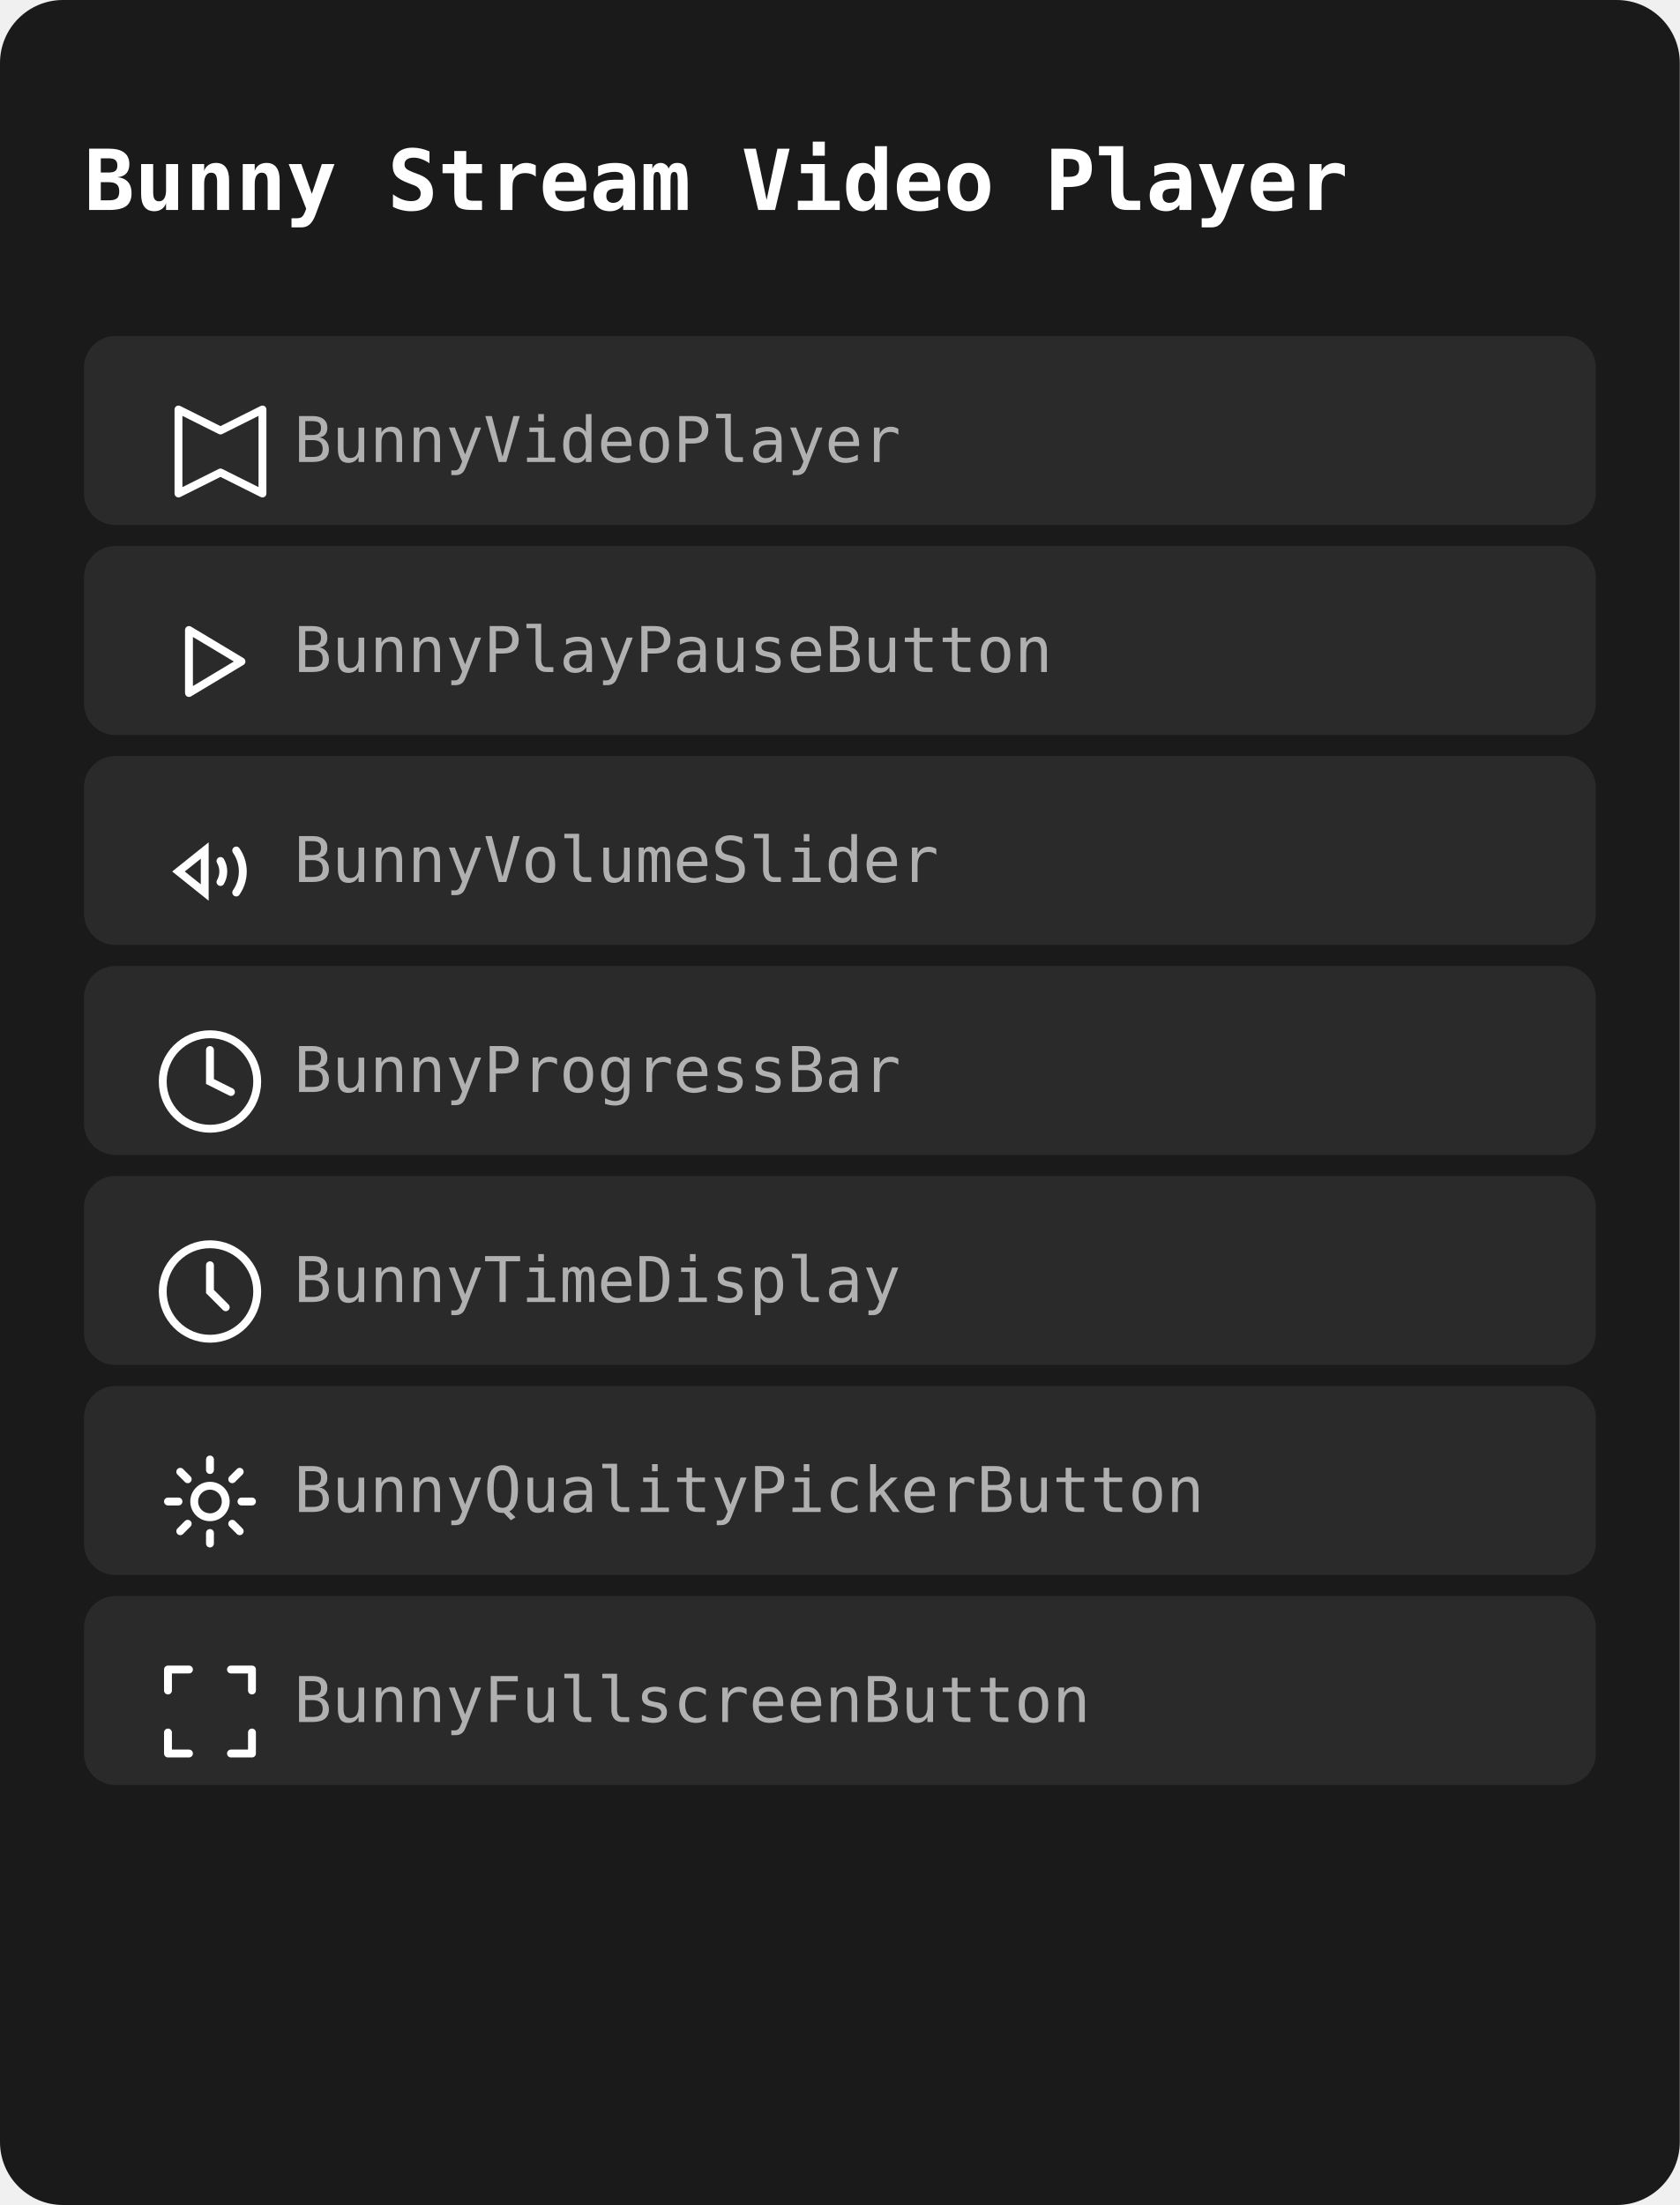
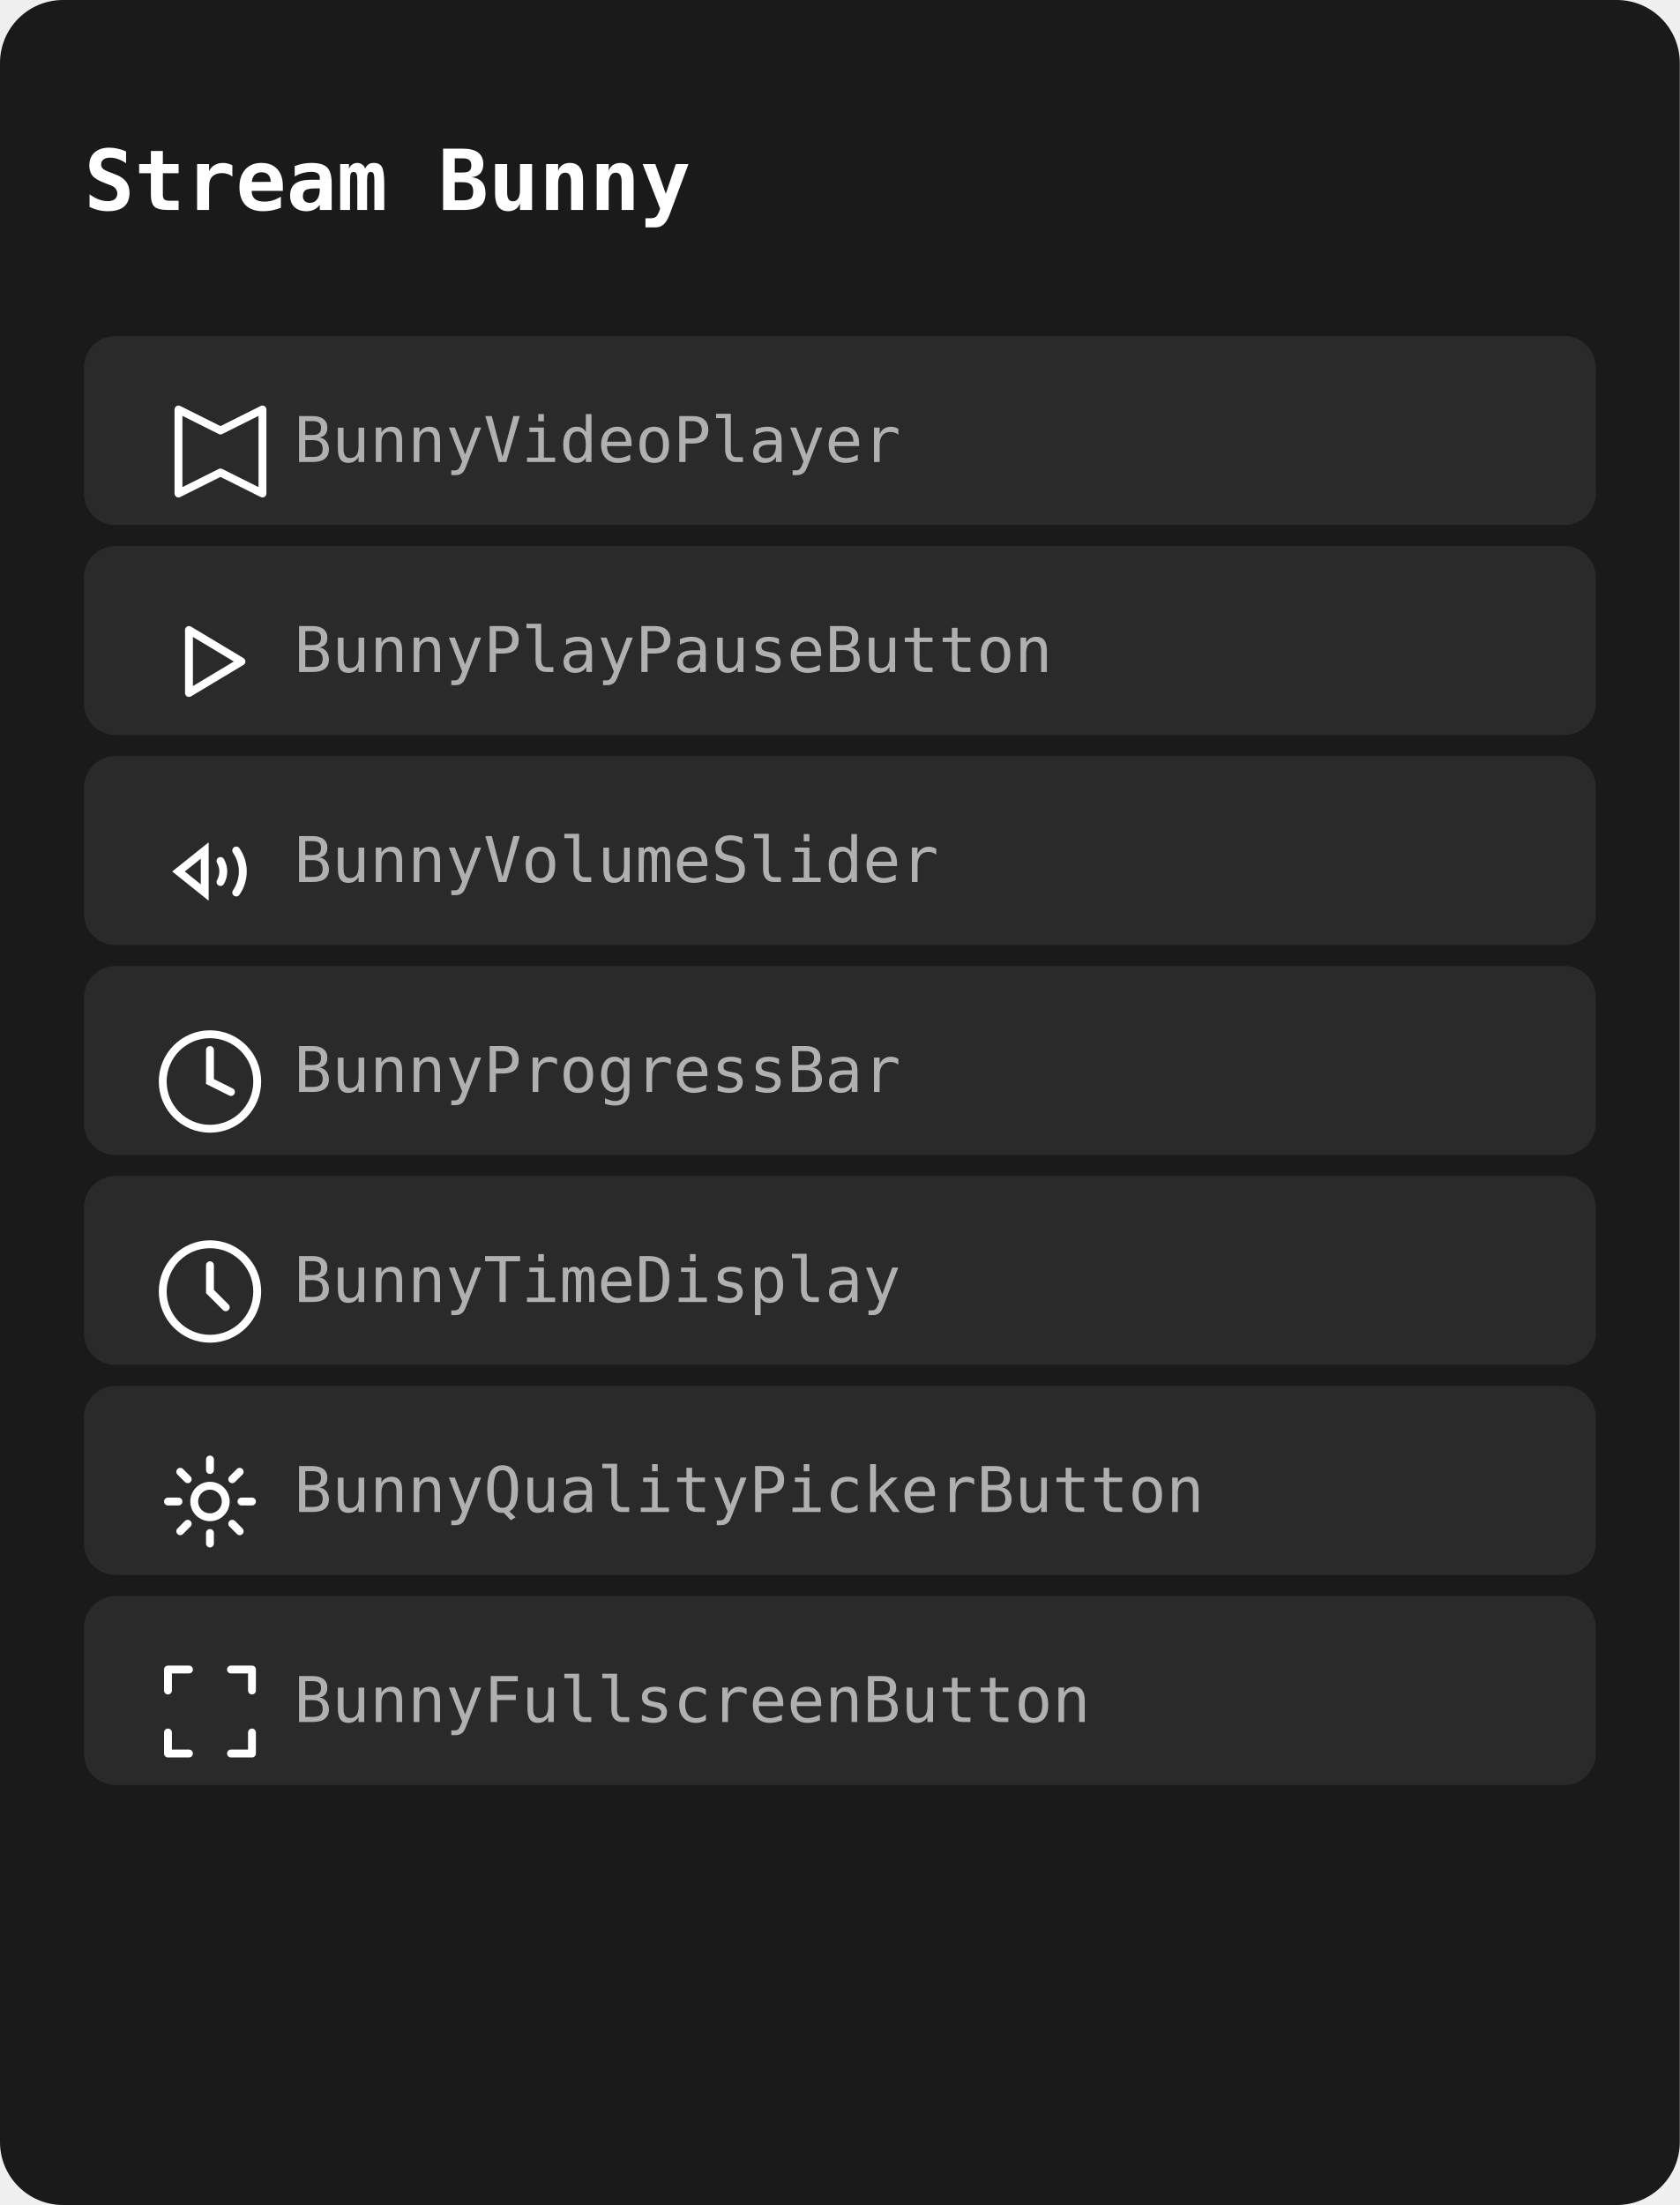
<svg xmlns="http://www.w3.org/2000/svg" width="320" height="420" viewBox="0 0 320 420" fill="none">
  <rect width="320" height="420" rx="12" fill="#1a1a1a" />
  <g transform="translate(16, 16)">
-     <text x="0" y="24" font-family="Geist Mono, monospace" font-size="16" font-weight="600" fill="#ffffff">Bunny Stream Video Player</text>
+     <text x="0" y="24" font-family="Geist Mono, monospace" font-size="16" font-weight="600" fill="#ffffff">Stream Bunny</text>
    <g transform="translate(0, 48)">
      <g class="list-item" transform="translate(0, 0)">
        <rect width="288" height="36" x="0" y="0" rx="6" fill="#2a2a2a" />
        <g transform="translate(12, 10)" stroke="#ffffff" fill="none" stroke-width="1.5">
          <polygon points="6,4 6,20 14,16 22,20 22,4 14,8" stroke-linejoin="round" />
        </g>
        <text x="40" y="24" font-family="Geist Pixel, monospace" font-size="12" fill="#b0b0b0">BunnyVideoPlayer</text>
      </g>
      <g class="list-item" transform="translate(0, 40)">
        <rect width="288" height="36" x="0" y="0" rx="6" fill="#2a2a2a" />
        <g transform="translate(12, 10)" stroke="#ffffff" fill="none" stroke-width="1.5">
          <polygon points="8,6 8,18 18,12" stroke-linejoin="round" />
        </g>
        <text x="40" y="24" font-family="Geist Pixel, monospace" font-size="12" fill="#b0b0b0">BunnyPlayPauseButton</text>
      </g>
      <g class="list-item" transform="translate(0, 80)">
        <rect width="288" height="36" x="0" y="0" rx="6" fill="#2a2a2a" />
        <g transform="translate(12, 10)" stroke="#ffffff" fill="none" stroke-width="1.5">
          <polygon points="11,8 6,12 6,12 11,16 11,8" />
          <path d="M14 10a4 4 0 0 1 0 4M17 8a7 7 0 0 1 0 8" stroke-linecap="round" />
        </g>
        <text x="40" y="24" font-family="Geist Pixel, monospace" font-size="12" fill="#b0b0b0">BunnyVolumeSlider</text>
      </g>
      <g class="list-item" transform="translate(0, 120)">
        <rect width="288" height="36" x="0" y="0" rx="6" fill="#2a2a2a" />
        <g transform="translate(12, 10)" stroke="#ffffff" fill="none" stroke-width="1.5">
          <circle cx="12" cy="12" r="9" />
          <path d="M12 6v6l4 2" stroke-linecap="round" />
        </g>
        <text x="40" y="24" font-family="Geist Pixel, monospace" font-size="12" fill="#b0b0b0">BunnyProgressBar</text>
      </g>
      <g class="list-item" transform="translate(0, 160)">
        <rect width="288" height="36" x="0" y="0" rx="6" fill="#2a2a2a" />
        <g transform="translate(12, 10)" stroke="#ffffff" fill="none" stroke-width="1.5">
          <circle cx="12" cy="12" r="9" />
          <path d="M12 7v5l3 3" stroke-linecap="round" />
        </g>
        <text x="40" y="24" font-family="Geist Pixel, monospace" font-size="12" fill="#b0b0b0">BunnyTimeDisplay</text>
      </g>
      <g class="list-item" transform="translate(0, 200)">
        <rect width="288" height="36" x="0" y="0" rx="6" fill="#2a2a2a" />
        <g transform="translate(12, 10)" stroke="#ffffff" fill="none" stroke-width="1.5">
          <circle cx="12" cy="12" r="3" />
          <path d="M12 4v2M12 18v2M4 12h2M18 12h2M6.34 6.34l1.42 1.42M16.24 16.24l1.42 1.42M6.34 17.66l1.42-1.42M16.24 7.76l1.42-1.42" stroke-linecap="round" />
        </g>
        <text x="40" y="24" font-family="Geist Pixel, monospace" font-size="12" fill="#b0b0b0">BunnyQualityPickerButton</text>
      </g>
      <g class="list-item" transform="translate(0, 240)">
        <rect width="288" height="36" x="0" y="0" rx="6" fill="#2a2a2a" />
        <g transform="translate(12, 10)" stroke="#ffffff" fill="none" stroke-width="1.5" stroke-linecap="round" stroke-linejoin="round">
          <path d="M4 8V4h4M20 8V4h-4M4 16v4h4M20 16v4h-4" />
        </g>
        <text x="40" y="24" font-family="Geist Pixel, monospace" font-size="12" fill="#b0b0b0">BunnyFullscreenButton</text>
      </g>
    </g>
  </g>
</svg>
